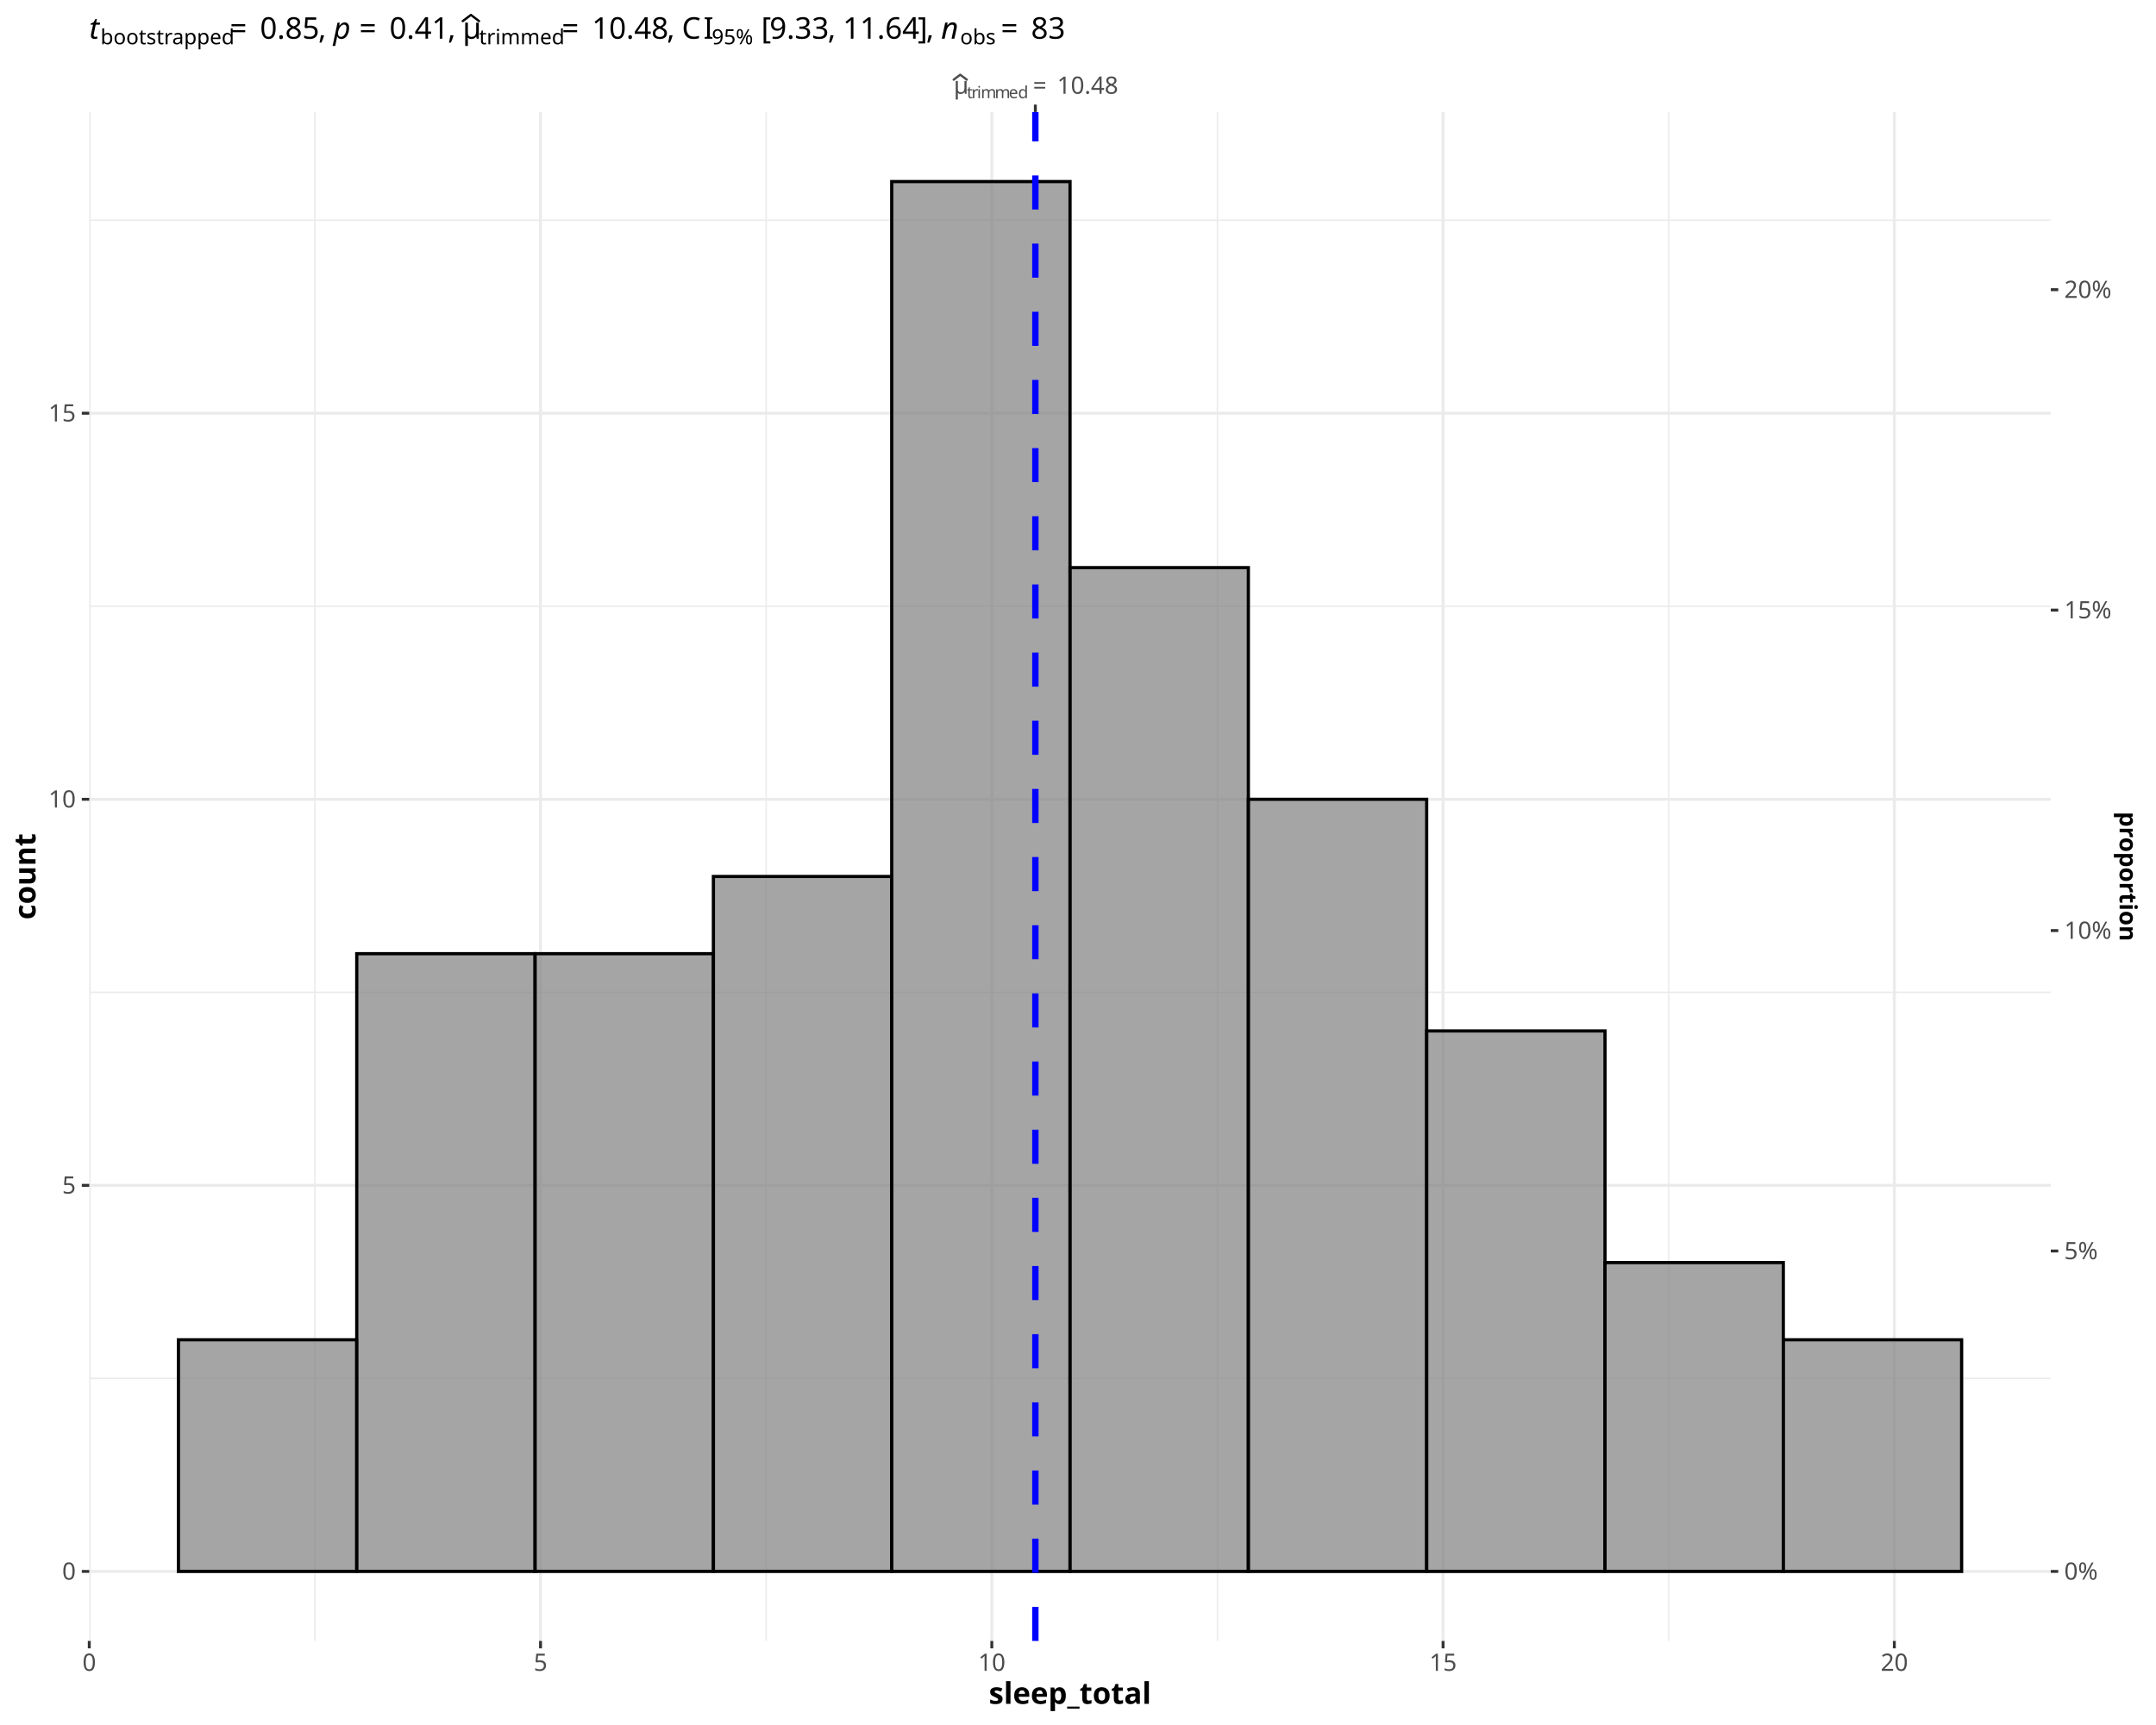
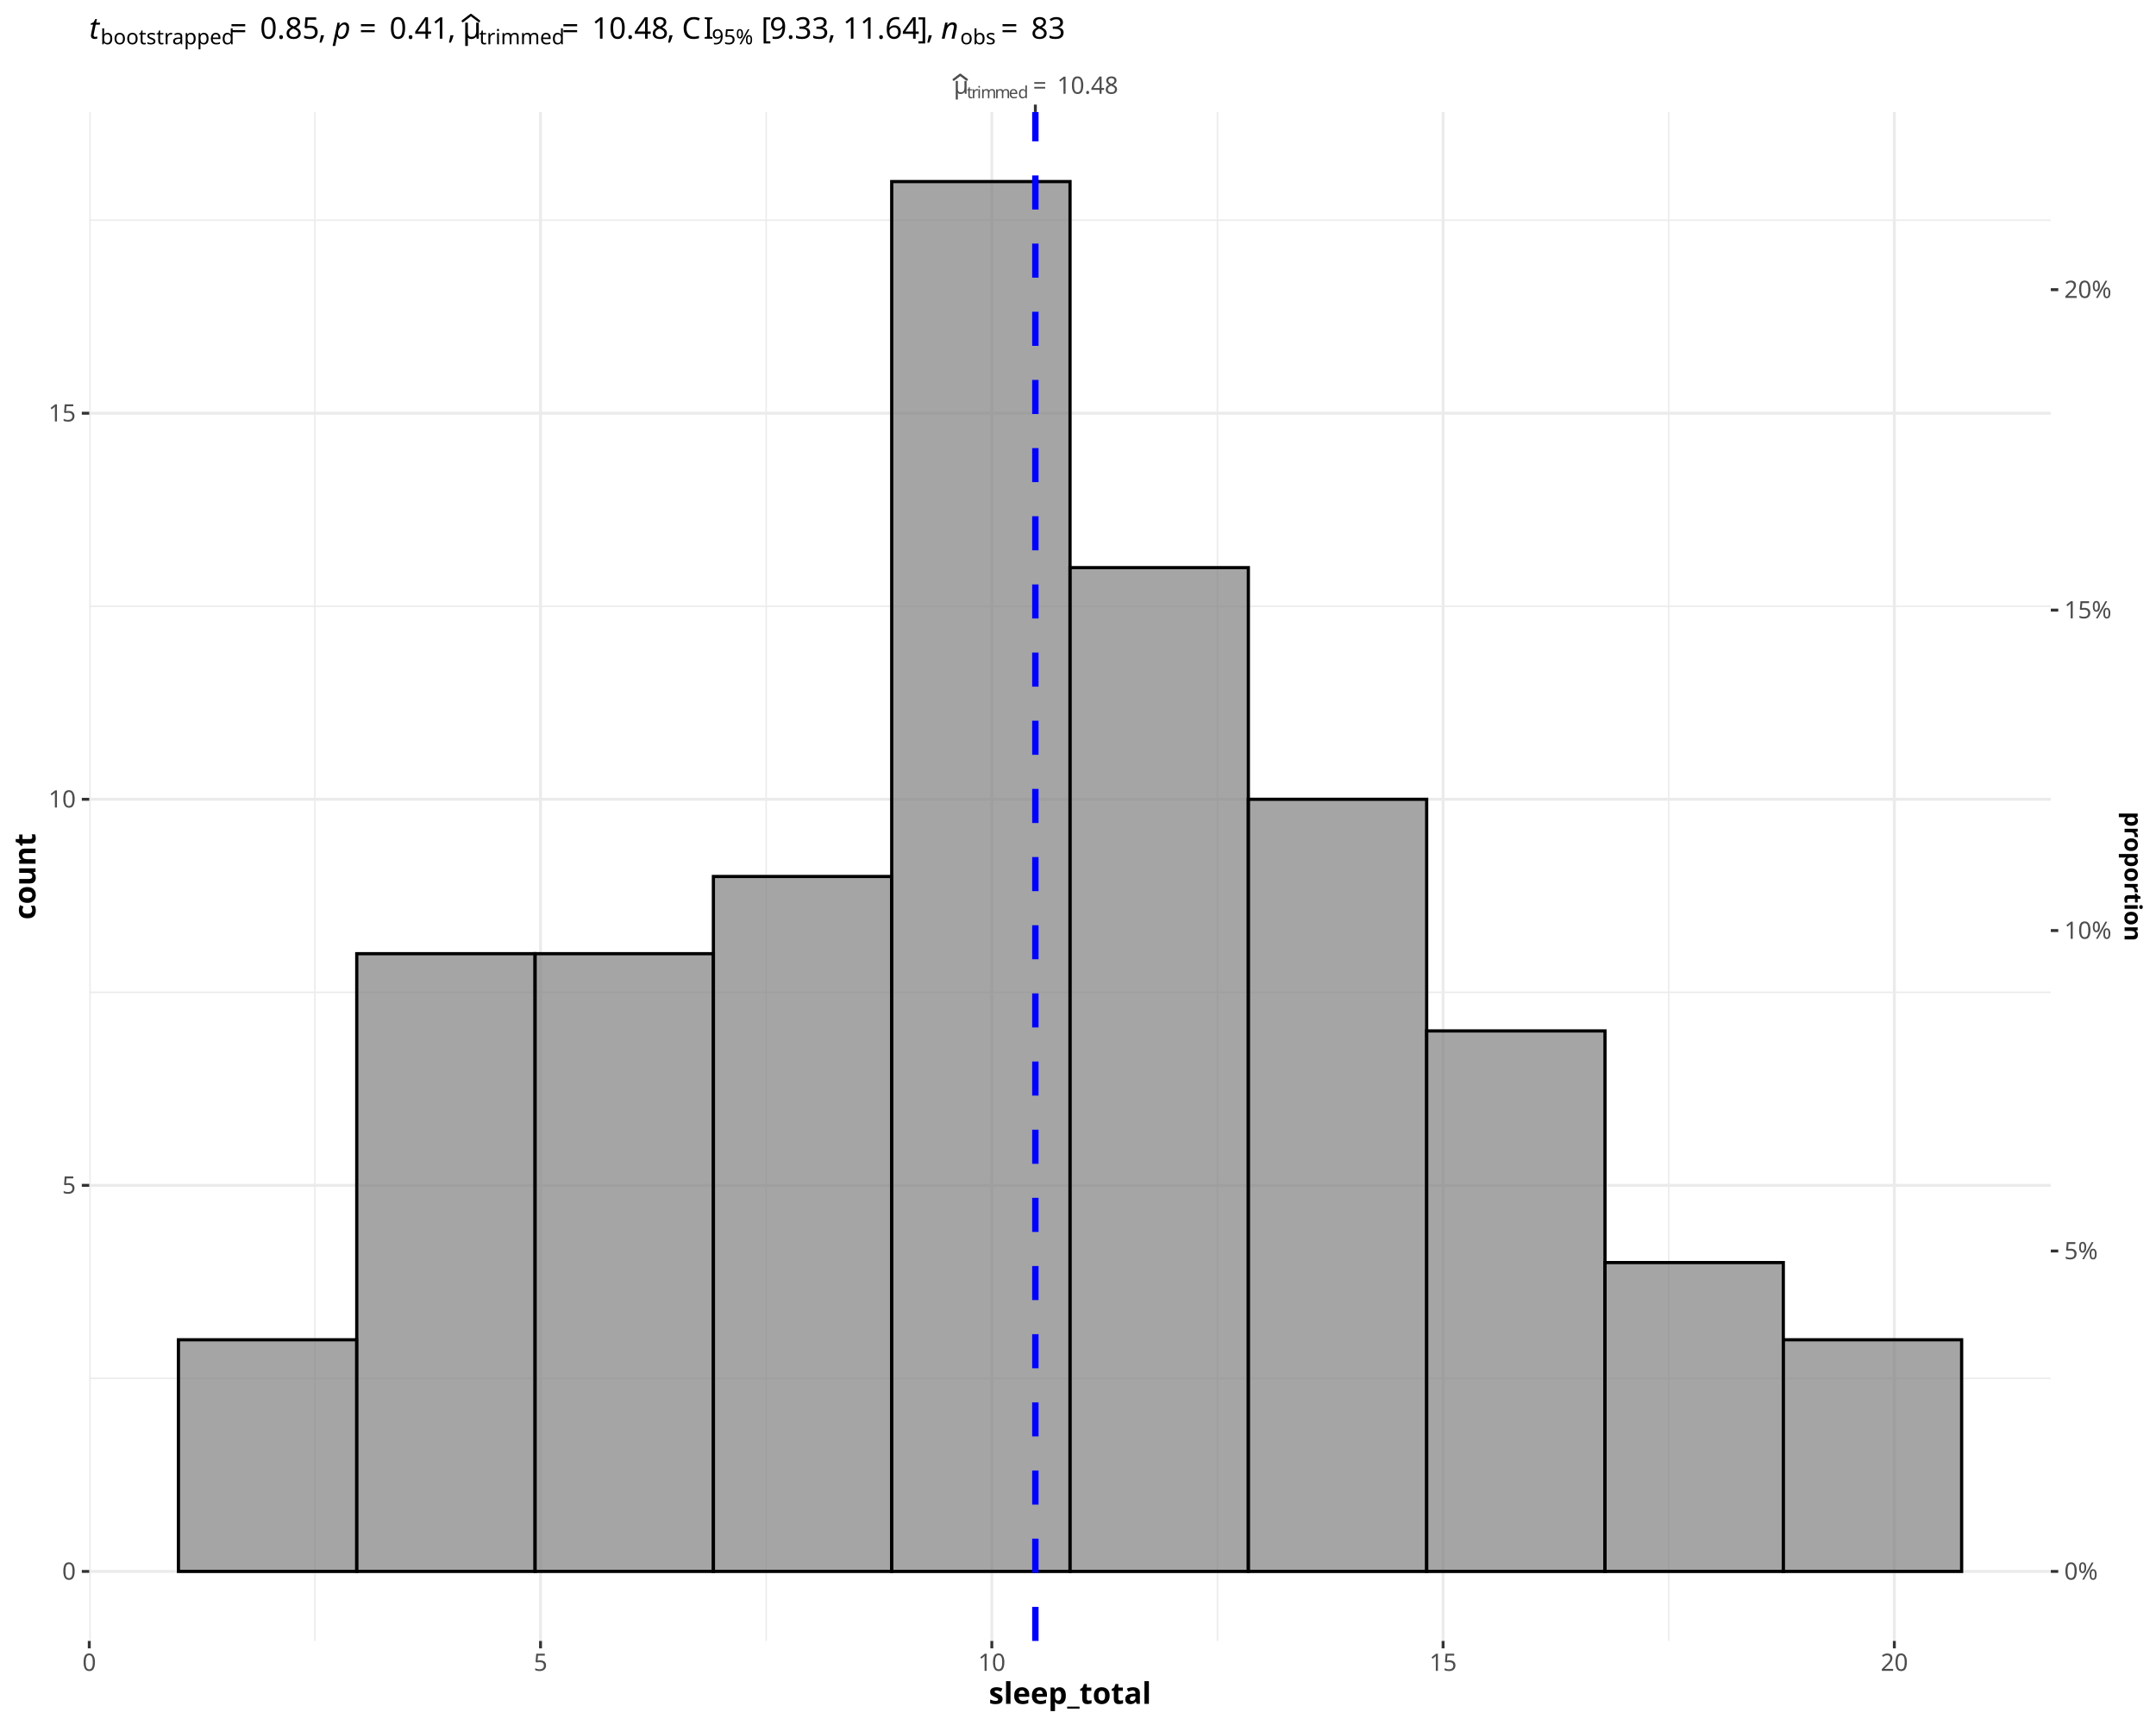
<svg xmlns="http://www.w3.org/2000/svg" class="svglite" data-engine-version="2.0" width="720.00pt" height="576.00pt" viewBox="0 0 720.00 576.00">
  <defs>
    <style type="text/css">
    .svglite line, .svglite polyline, .svglite polygon, .svglite path, .svglite rect, .svglite circle {
      fill: none;
      stroke: #000000;
      stroke-linecap: round;
      stroke-linejoin: round;
      stroke-miterlimit: 10.00;
    }
  </style>
  </defs>
  <rect width="100%" height="100%" style="stroke: none; fill: #FFFFFF;" />
  <defs>
    <clipPath id="cpMC4wMHw3MjAuMDB8MC4wMHw1NzYuMDA=">
      <rect x="0.00" y="0.00" width="720.00" height="576.00" />
    </clipPath>
  </defs>
  <g clip-path="url(#cpMC4wMHw3MjAuMDB8MC4wMHw1NzYuMDA=)">
-     <rect x="0" y="0.00" width="720.00" height="576.00" style="stroke-width: 0.97; stroke: #FFFFFF; fill: #FFFFFF;" />
+     <rect x="0.00" y="0.00" width="720.00" height="576.00" style="stroke-width: 0.97; stroke: #FFFFFF; fill: #FFFFFF;" />
  </g>
  <defs>
    <clipPath id="cpMjkuODF8Njg0Ljg3fDM3LjQyfDU0Ny45Mg==">
      <rect x="29.81" y="37.42" width="655.05" height="510.50" />
    </clipPath>
  </defs>
  <g clip-path="url(#cpMjkuODF8Njg0Ljg3fDM3LjQyfDU0Ny45Mg==)">
    <rect x="29.81" y="37.42" width="655.05" height="510.50" style="stroke-width: 0.97; stroke: none; fill: #FFFFFF;" />
    <polyline points="29.81,460.26 684.87,460.26 " style="stroke-width: 0.48; stroke: #EBEBEB; stroke-linecap: butt;" />
    <polyline points="29.81,331.35 684.87,331.35 " style="stroke-width: 0.48; stroke: #EBEBEB; stroke-linecap: butt;" />
    <polyline points="29.81,202.43 684.87,202.43 " style="stroke-width: 0.48; stroke: #EBEBEB; stroke-linecap: butt;" />
    <polyline points="29.81,73.52 684.87,73.52 " style="stroke-width: 0.48; stroke: #EBEBEB; stroke-linecap: butt;" />
    <polyline points="105.16,547.92 105.16,37.42 " style="stroke-width: 0.48; stroke: #EBEBEB; stroke-linecap: butt;" />
    <polyline points="255.87,547.92 255.87,37.42 " style="stroke-width: 0.48; stroke: #EBEBEB; stroke-linecap: butt;" />
    <polyline points="406.57,547.92 406.57,37.42 " style="stroke-width: 0.48; stroke: #EBEBEB; stroke-linecap: butt;" />
    <polyline points="557.27,547.92 557.27,37.42 " style="stroke-width: 0.48; stroke: #EBEBEB; stroke-linecap: butt;" />
    <polyline points="29.81,524.72 684.87,524.72 " style="stroke-width: 0.97; stroke: #EBEBEB; stroke-linecap: butt;" />
    <polyline points="29.81,395.80 684.87,395.80 " style="stroke-width: 0.97; stroke: #EBEBEB; stroke-linecap: butt;" />
    <polyline points="29.81,266.89 684.87,266.89 " style="stroke-width: 0.97; stroke: #EBEBEB; stroke-linecap: butt;" />
    <polyline points="29.81,137.98 684.87,137.98 " style="stroke-width: 0.97; stroke: #EBEBEB; stroke-linecap: butt;" />
    <polyline points="29.81,547.92 29.81,37.42 " style="stroke-width: 0.97; stroke: #EBEBEB; stroke-linecap: butt;" />
    <polyline points="180.51,547.92 180.51,37.42 " style="stroke-width: 0.97; stroke: #EBEBEB; stroke-linecap: butt;" />
    <polyline points="331.22,547.92 331.22,37.42 " style="stroke-width: 0.97; stroke: #EBEBEB; stroke-linecap: butt;" />
    <polyline points="481.92,547.92 481.92,37.42 " style="stroke-width: 0.97; stroke: #EBEBEB; stroke-linecap: butt;" />
    <polyline points="632.62,547.92 632.62,37.42 " style="stroke-width: 0.97; stroke: #EBEBEB; stroke-linecap: butt;" />
    <rect x="59.59" y="447.37" width="59.55" height="77.35" style="stroke-width: 1.07; stroke-linecap: butt; stroke-linejoin: miter; fill: #7F7F7F; fill-opacity: 0.70;" />
    <rect x="119.14" y="318.45" width="59.55" height="206.26" style="stroke-width: 1.07; stroke-linecap: butt; stroke-linejoin: miter; fill: #7F7F7F; fill-opacity: 0.70;" />
    <rect x="178.69" y="318.45" width="59.55" height="206.26" style="stroke-width: 1.07; stroke-linecap: butt; stroke-linejoin: miter; fill: #7F7F7F; fill-opacity: 0.70;" />
    <rect x="238.24" y="292.67" width="59.55" height="232.04" style="stroke-width: 1.07; stroke-linecap: butt; stroke-linejoin: miter; fill: #7F7F7F; fill-opacity: 0.70;" />
    <rect x="297.79" y="60.63" width="59.55" height="464.09" style="stroke-width: 1.07; stroke-linecap: butt; stroke-linejoin: miter; fill: #7F7F7F; fill-opacity: 0.70;" />
    <rect x="357.34" y="189.54" width="59.55" height="335.18" style="stroke-width: 1.07; stroke-linecap: butt; stroke-linejoin: miter; fill: #7F7F7F; fill-opacity: 0.70;" />
    <rect x="416.89" y="266.89" width="59.55" height="257.83" style="stroke-width: 1.07; stroke-linecap: butt; stroke-linejoin: miter; fill: #7F7F7F; fill-opacity: 0.70;" />
    <rect x="476.44" y="344.24" width="59.55" height="180.48" style="stroke-width: 1.07; stroke-linecap: butt; stroke-linejoin: miter; fill: #7F7F7F; fill-opacity: 0.70;" />
    <rect x="535.99" y="421.59" width="59.55" height="103.13" style="stroke-width: 1.07; stroke-linecap: butt; stroke-linejoin: miter; fill: #7F7F7F; fill-opacity: 0.70;" />
    <rect x="595.54" y="447.37" width="59.55" height="77.35" style="stroke-width: 1.07; stroke-linecap: butt; stroke-linejoin: miter; fill: #7F7F7F; fill-opacity: 0.70;" />
    <line x1="345.76" y1="547.92" x2="345.76" y2="37.42" style="stroke-width: 2.13; stroke: #0000FF; stroke-dasharray: 11.38,11.38; stroke-linecap: butt;" />
  </g>
  <g clip-path="url(#cpMC4wMHw3MjAuMDB8MC4wMHw1NzYuMDA=)">
+     <polyline points="345.76,34.93 345.76,37.42 " style="stroke-width: 0.97; stroke: #333333; stroke-linecap: butt;" />
    <text x="318.49" y="31.31" style="font-size: 8.00px; fill: #4D4D4D; font-family: sans;" textLength="4.37px" lengthAdjust="spacingAndGlyphs">μ</text>
    <polyline points="318.49,26.60 320.67,24.95 322.86,26.60 " style="stroke-width: 0.75; stroke: #4D4D4D;" />
    <text x="322.86" y="32.79" style="font-size: 5.60px; fill: #4D4D4D; font-family: sans;" textLength="1.56px" lengthAdjust="spacingAndGlyphs">t</text>
    <text x="324.42" y="32.79" style="font-size: 5.60px; fill: #4D4D4D; font-family: sans;" textLength="1.86px" lengthAdjust="spacingAndGlyphs">r</text>
    <text x="326.28" y="32.79" style="font-size: 5.60px; fill: #4D4D4D; font-family: sans;" textLength="1.24px" lengthAdjust="spacingAndGlyphs">i</text>
    <text x="327.52" y="32.79" style="font-size: 5.60px; fill: #4D4D4D; font-family: sans;" textLength="4.67px" lengthAdjust="spacingAndGlyphs">m</text>
    <text x="332.19" y="32.79" style="font-size: 5.60px; fill: #4D4D4D; font-family: sans;" textLength="4.67px" lengthAdjust="spacingAndGlyphs">m</text>
    <text x="336.86" y="32.79" style="font-size: 5.60px; fill: #4D4D4D; font-family: sans;" textLength="3.11px" lengthAdjust="spacingAndGlyphs">e</text>
    <text x="339.97" y="32.79" style="font-size: 5.60px; fill: #4D4D4D; font-family: sans;" textLength="3.11px" lengthAdjust="spacingAndGlyphs">d</text>
    <text x="344.94" y="31.31" style="font-size: 8.00px; fill: #4D4D4D; font-family: sans;" textLength="6.21px" lengthAdjust="spacingAndGlyphs">=</text>
    <text x="353.00" y="31.31" style="font-size: 8.00px; fill: #4D4D4D; font-family: sans;" textLength="20.02px" lengthAdjust="spacingAndGlyphs">10.48</text>
-     <polyline points="345.76,37.42 345.76,34.93 " style="stroke-width: 0.97; stroke: #333333; stroke-linecap: butt;" />
    <text x="25.33" y="527.47" text-anchor="end" style="font-size: 8.00px; fill: #4D4D4D; font-family: sans;" textLength="4.45px" lengthAdjust="spacingAndGlyphs">0</text>
    <text x="25.33" y="398.56" text-anchor="end" style="font-size: 8.00px; fill: #4D4D4D; font-family: sans;" textLength="4.45px" lengthAdjust="spacingAndGlyphs">5</text>
    <text x="25.33" y="269.64" text-anchor="end" style="font-size: 8.00px; fill: #4D4D4D; font-family: sans;" textLength="8.90px" lengthAdjust="spacingAndGlyphs">10</text>
    <text x="25.33" y="140.73" text-anchor="end" style="font-size: 8.00px; fill: #4D4D4D; font-family: sans;" textLength="8.90px" lengthAdjust="spacingAndGlyphs">15</text>
    <polyline points="27.32,524.72 29.81,524.72 " style="stroke-width: 0.97; stroke: #333333; stroke-linecap: butt;" />
    <polyline points="27.32,395.80 29.81,395.80 " style="stroke-width: 0.97; stroke: #333333; stroke-linecap: butt;" />
    <polyline points="27.32,266.89 29.81,266.89 " style="stroke-width: 0.97; stroke: #333333; stroke-linecap: butt;" />
    <polyline points="27.32,137.98 29.81,137.98 " style="stroke-width: 0.97; stroke: #333333; stroke-linecap: butt;" />
-     <polyline points="684.87,524.72 687.36,524.72 " style="stroke-width: 0.97; stroke: #333333; stroke-linecap: butt;" />
-     <polyline points="684.87,417.72 687.36,417.72 " style="stroke-width: 0.97; stroke: #333333; stroke-linecap: butt;" />
-     <polyline points="684.87,310.72 687.36,310.72 " style="stroke-width: 0.97; stroke: #333333; stroke-linecap: butt;" />
-     <polyline points="684.87,203.72 687.36,203.72 " style="stroke-width: 0.97; stroke: #333333; stroke-linecap: butt;" />
-     <polyline points="684.87,96.72 687.36,96.72 " style="stroke-width: 0.97; stroke: #333333; stroke-linecap: butt;" />
+     <polyline points="687.36,524.72 684.87,524.72 " style="stroke-width: 0.97; stroke: #333333; stroke-linecap: butt;" />
+     <polyline points="687.36,417.72 684.87,417.72 " style="stroke-width: 0.97; stroke: #333333; stroke-linecap: butt;" />
+     <polyline points="687.36,310.72 684.87,310.72 " style="stroke-width: 0.97; stroke: #333333; stroke-linecap: butt;" />
+     <polyline points="687.36,203.72 684.87,203.72 " style="stroke-width: 0.97; stroke: #333333; stroke-linecap: butt;" />
+     <polyline points="687.36,96.72 684.87,96.72 " style="stroke-width: 0.97; stroke: #333333; stroke-linecap: butt;" />
    <text x="689.35" y="527.47" style="font-size: 8.00px; fill: #4D4D4D; font-family: sans;" textLength="11.56px" lengthAdjust="spacingAndGlyphs">0%</text>
    <text x="689.35" y="420.47" style="font-size: 8.00px; fill: #4D4D4D; font-family: sans;" textLength="11.56px" lengthAdjust="spacingAndGlyphs">5%</text>
    <text x="689.35" y="313.47" style="font-size: 8.00px; fill: #4D4D4D; font-family: sans;" textLength="16.01px" lengthAdjust="spacingAndGlyphs">10%</text>
    <text x="689.35" y="206.47" style="font-size: 8.00px; fill: #4D4D4D; font-family: sans;" textLength="16.01px" lengthAdjust="spacingAndGlyphs">15%</text>
    <text x="689.35" y="99.48" style="font-size: 8.00px; fill: #4D4D4D; font-family: sans;" textLength="16.01px" lengthAdjust="spacingAndGlyphs">20%</text>
    <polyline points="29.81,550.41 29.81,547.92 " style="stroke-width: 0.97; stroke: #333333; stroke-linecap: butt;" />
    <polyline points="180.51,550.41 180.51,547.92 " style="stroke-width: 0.97; stroke: #333333; stroke-linecap: butt;" />
    <polyline points="331.22,550.41 331.22,547.92 " style="stroke-width: 0.97; stroke: #333333; stroke-linecap: butt;" />
    <polyline points="481.92,550.41 481.92,547.92 " style="stroke-width: 0.97; stroke: #333333; stroke-linecap: butt;" />
    <polyline points="632.62,550.41 632.62,547.92 " style="stroke-width: 0.97; stroke: #333333; stroke-linecap: butt;" />
    <text x="29.81" y="557.91" text-anchor="middle" style="font-size: 8.00px; fill: #4D4D4D; font-family: sans;" textLength="4.45px" lengthAdjust="spacingAndGlyphs">0</text>
    <text x="180.51" y="557.91" text-anchor="middle" style="font-size: 8.00px; fill: #4D4D4D; font-family: sans;" textLength="4.45px" lengthAdjust="spacingAndGlyphs">5</text>
    <text x="331.22" y="557.91" text-anchor="middle" style="font-size: 8.00px; fill: #4D4D4D; font-family: sans;" textLength="8.90px" lengthAdjust="spacingAndGlyphs">10</text>
    <text x="481.92" y="557.91" text-anchor="middle" style="font-size: 8.00px; fill: #4D4D4D; font-family: sans;" textLength="8.90px" lengthAdjust="spacingAndGlyphs">15</text>
    <text x="632.62" y="557.91" text-anchor="middle" style="font-size: 8.00px; fill: #4D4D4D; font-family: sans;" textLength="8.90px" lengthAdjust="spacingAndGlyphs">20</text>
    <text x="357.34" y="568.94" text-anchor="middle" style="font-size: 10.00px; font-weight: bold; font-family: sans;" textLength="48.37px" lengthAdjust="spacingAndGlyphs">sleep_total</text>
    <text transform="translate(11.86,292.67) rotate(-90)" text-anchor="middle" style="font-size: 10.00px; font-weight: bold; font-family: sans;" textLength="24.47px" lengthAdjust="spacingAndGlyphs">count</text>
-     <text transform="translate(707.85,292.67) rotate(90)" text-anchor="middle" style="font-size: 8.00px; font-weight: bold; font-family: sans;" textLength="36.02px" lengthAdjust="spacingAndGlyphs">proportion</text>
+     <text transform="translate(709.51,292.67) rotate(90)" text-anchor="middle" style="font-size: 8.00px; font-weight: bold; font-family: sans;" textLength="36.02px" lengthAdjust="spacingAndGlyphs">proportion</text>
    <text x="29.81" y="12.93" style="font-size: 10.00px; font-style: italic; font-family: sans;" textLength="2.78px" lengthAdjust="spacingAndGlyphs">t</text>
    <text x="33.56" y="14.78" style="font-size: 7.00px; font-family: sans;" textLength="40.87px" lengthAdjust="spacingAndGlyphs">bootstrapped</text>
    <text x="76.75" y="12.93" style="font-size: 10.00px; font-family: sans;" textLength="7.76px" lengthAdjust="spacingAndGlyphs">=</text>
    <text x="86.82" y="12.93" style="font-size: 10.00px; font-family: sans;" textLength="19.46px" lengthAdjust="spacingAndGlyphs">0.85</text>
    <text x="106.29" y="12.93" style="font-size: 10.00px; font-family: sans;" textLength="2.50px" lengthAdjust="spacingAndGlyphs">,</text>
    <text x="108.79" y="12.93" style="font-size: 10.00px; font-family: sans;" textLength="2.50px" lengthAdjust="spacingAndGlyphs"> </text>
    <text x="111.29" y="12.93" style="font-size: 10.00px; font-style: italic; font-family: sans;" textLength="5.56px" lengthAdjust="spacingAndGlyphs">p</text>
    <text x="119.98" y="12.93" style="font-size: 10.00px; font-family: sans;" textLength="7.76px" lengthAdjust="spacingAndGlyphs">=</text>
    <text x="130.06" y="12.93" style="font-size: 10.00px; font-family: sans;" textLength="19.46px" lengthAdjust="spacingAndGlyphs">0.41</text>
    <text x="149.52" y="12.93" style="font-size: 10.00px; font-family: sans;" textLength="2.50px" lengthAdjust="spacingAndGlyphs">,</text>
    <text x="152.02" y="12.93" style="font-size: 10.00px; font-family: sans;" textLength="2.50px" lengthAdjust="spacingAndGlyphs"> </text>
    <text x="154.52" y="12.93" style="font-size: 10.00px; font-family: sans;" textLength="5.47px" lengthAdjust="spacingAndGlyphs">μ</text>
    <polyline points="154.52,7.05 157.26,4.98 159.99,7.05 " style="stroke-width: 0.75;" />
    <text x="159.99" y="14.78" style="font-size: 7.00px; font-family: sans;" textLength="25.28px" lengthAdjust="spacingAndGlyphs">trimmed</text>
    <text x="187.59" y="12.93" style="font-size: 10.00px; font-family: sans;" textLength="7.76px" lengthAdjust="spacingAndGlyphs">=</text>
    <text x="197.67" y="12.93" style="font-size: 10.00px; font-family: sans;" textLength="25.03px" lengthAdjust="spacingAndGlyphs">10.48</text>
    <text x="222.69" y="12.93" style="font-size: 10.00px; font-family: sans;" textLength="2.50px" lengthAdjust="spacingAndGlyphs">,</text>
    <text x="225.20" y="12.93" style="font-size: 10.00px; font-family: sans;" textLength="2.50px" lengthAdjust="spacingAndGlyphs"> </text>
    <text x="227.70" y="12.93" style="font-size: 10.00px; font-family: sans;" textLength="7.22px" lengthAdjust="spacingAndGlyphs">C</text>
    <text x="234.92" y="12.93" style="font-size: 10.00px; font-family: sans;" textLength="2.78px" lengthAdjust="spacingAndGlyphs">I</text>
    <text x="237.70" y="14.78" style="font-size: 7.00px; font-family: sans;" textLength="14.01px" lengthAdjust="spacingAndGlyphs">95%</text>
    <text x="251.71" y="12.93" style="font-size: 10.00px; font-family: sans;" textLength="2.50px" lengthAdjust="spacingAndGlyphs"> </text>
    <text x="254.21" y="12.93" style="font-size: 10.00px; font-family: sans;" textLength="2.78px" lengthAdjust="spacingAndGlyphs">[</text>
    <text x="256.99" y="12.93" style="font-size: 10.00px; font-family: sans;" textLength="19.46px" lengthAdjust="spacingAndGlyphs">9.33</text>
    <text x="276.45" y="12.93" style="font-size: 10.00px; font-family: sans;" textLength="2.50px" lengthAdjust="spacingAndGlyphs">,</text>
    <text x="278.96" y="12.93" style="font-size: 10.00px; font-family: sans;" textLength="2.50px" lengthAdjust="spacingAndGlyphs"> </text>
    <text x="281.46" y="12.93" style="font-size: 10.00px; font-family: sans;" textLength="25.03px" lengthAdjust="spacingAndGlyphs">11.64</text>
    <text x="306.48" y="12.93" style="font-size: 10.00px; font-family: sans;" textLength="2.78px" lengthAdjust="spacingAndGlyphs">]</text>
    <text x="309.26" y="12.93" style="font-size: 10.00px; font-family: sans;" textLength="2.50px" lengthAdjust="spacingAndGlyphs">,</text>
    <text x="311.76" y="12.93" style="font-size: 10.00px; font-family: sans;" textLength="2.50px" lengthAdjust="spacingAndGlyphs"> </text>
    <text x="314.27" y="12.93" style="font-size: 10.00px; font-style: italic; font-family: sans;" textLength="5.56px" lengthAdjust="spacingAndGlyphs">n</text>
    <text x="320.64" y="14.78" style="font-size: 7.00px; font-family: sans;" textLength="11.29px" lengthAdjust="spacingAndGlyphs">obs</text>
    <text x="334.24" y="12.93" style="font-size: 10.00px; font-family: sans;" textLength="7.76px" lengthAdjust="spacingAndGlyphs">=</text>
    <text x="344.32" y="12.93" style="font-size: 10.00px; font-family: sans;" textLength="11.12px" lengthAdjust="spacingAndGlyphs">83</text>
  </g>
</svg>
